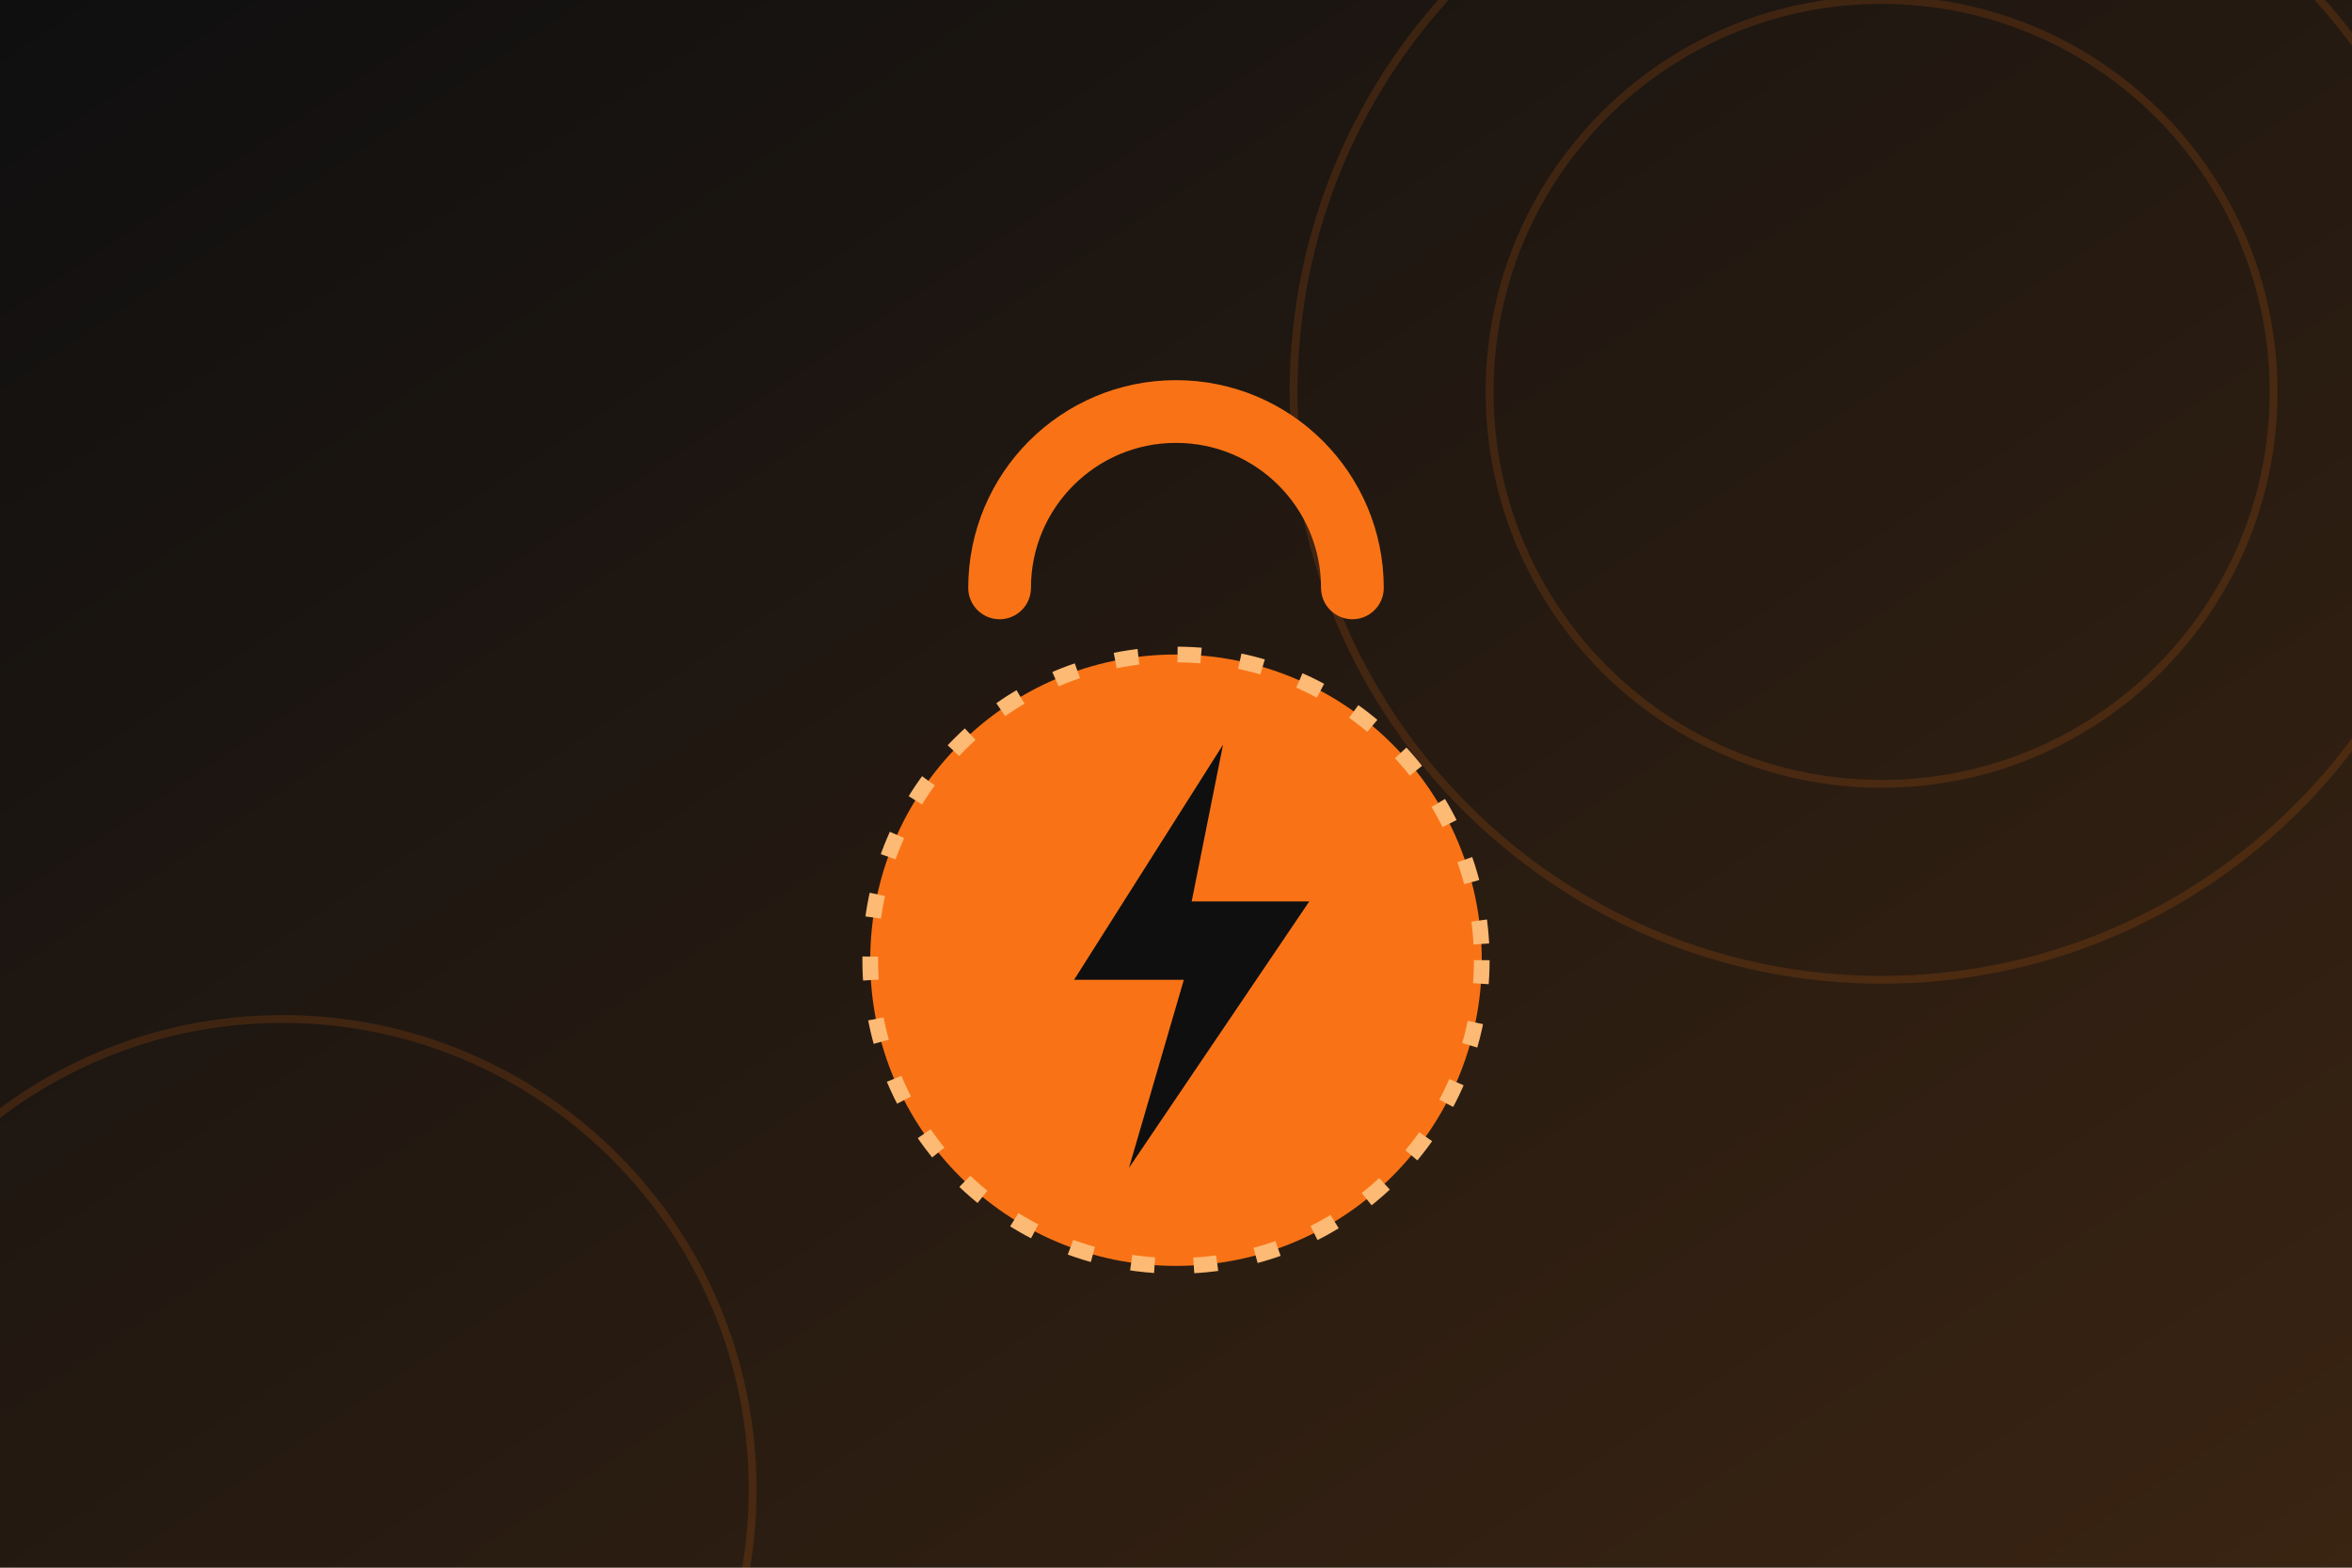
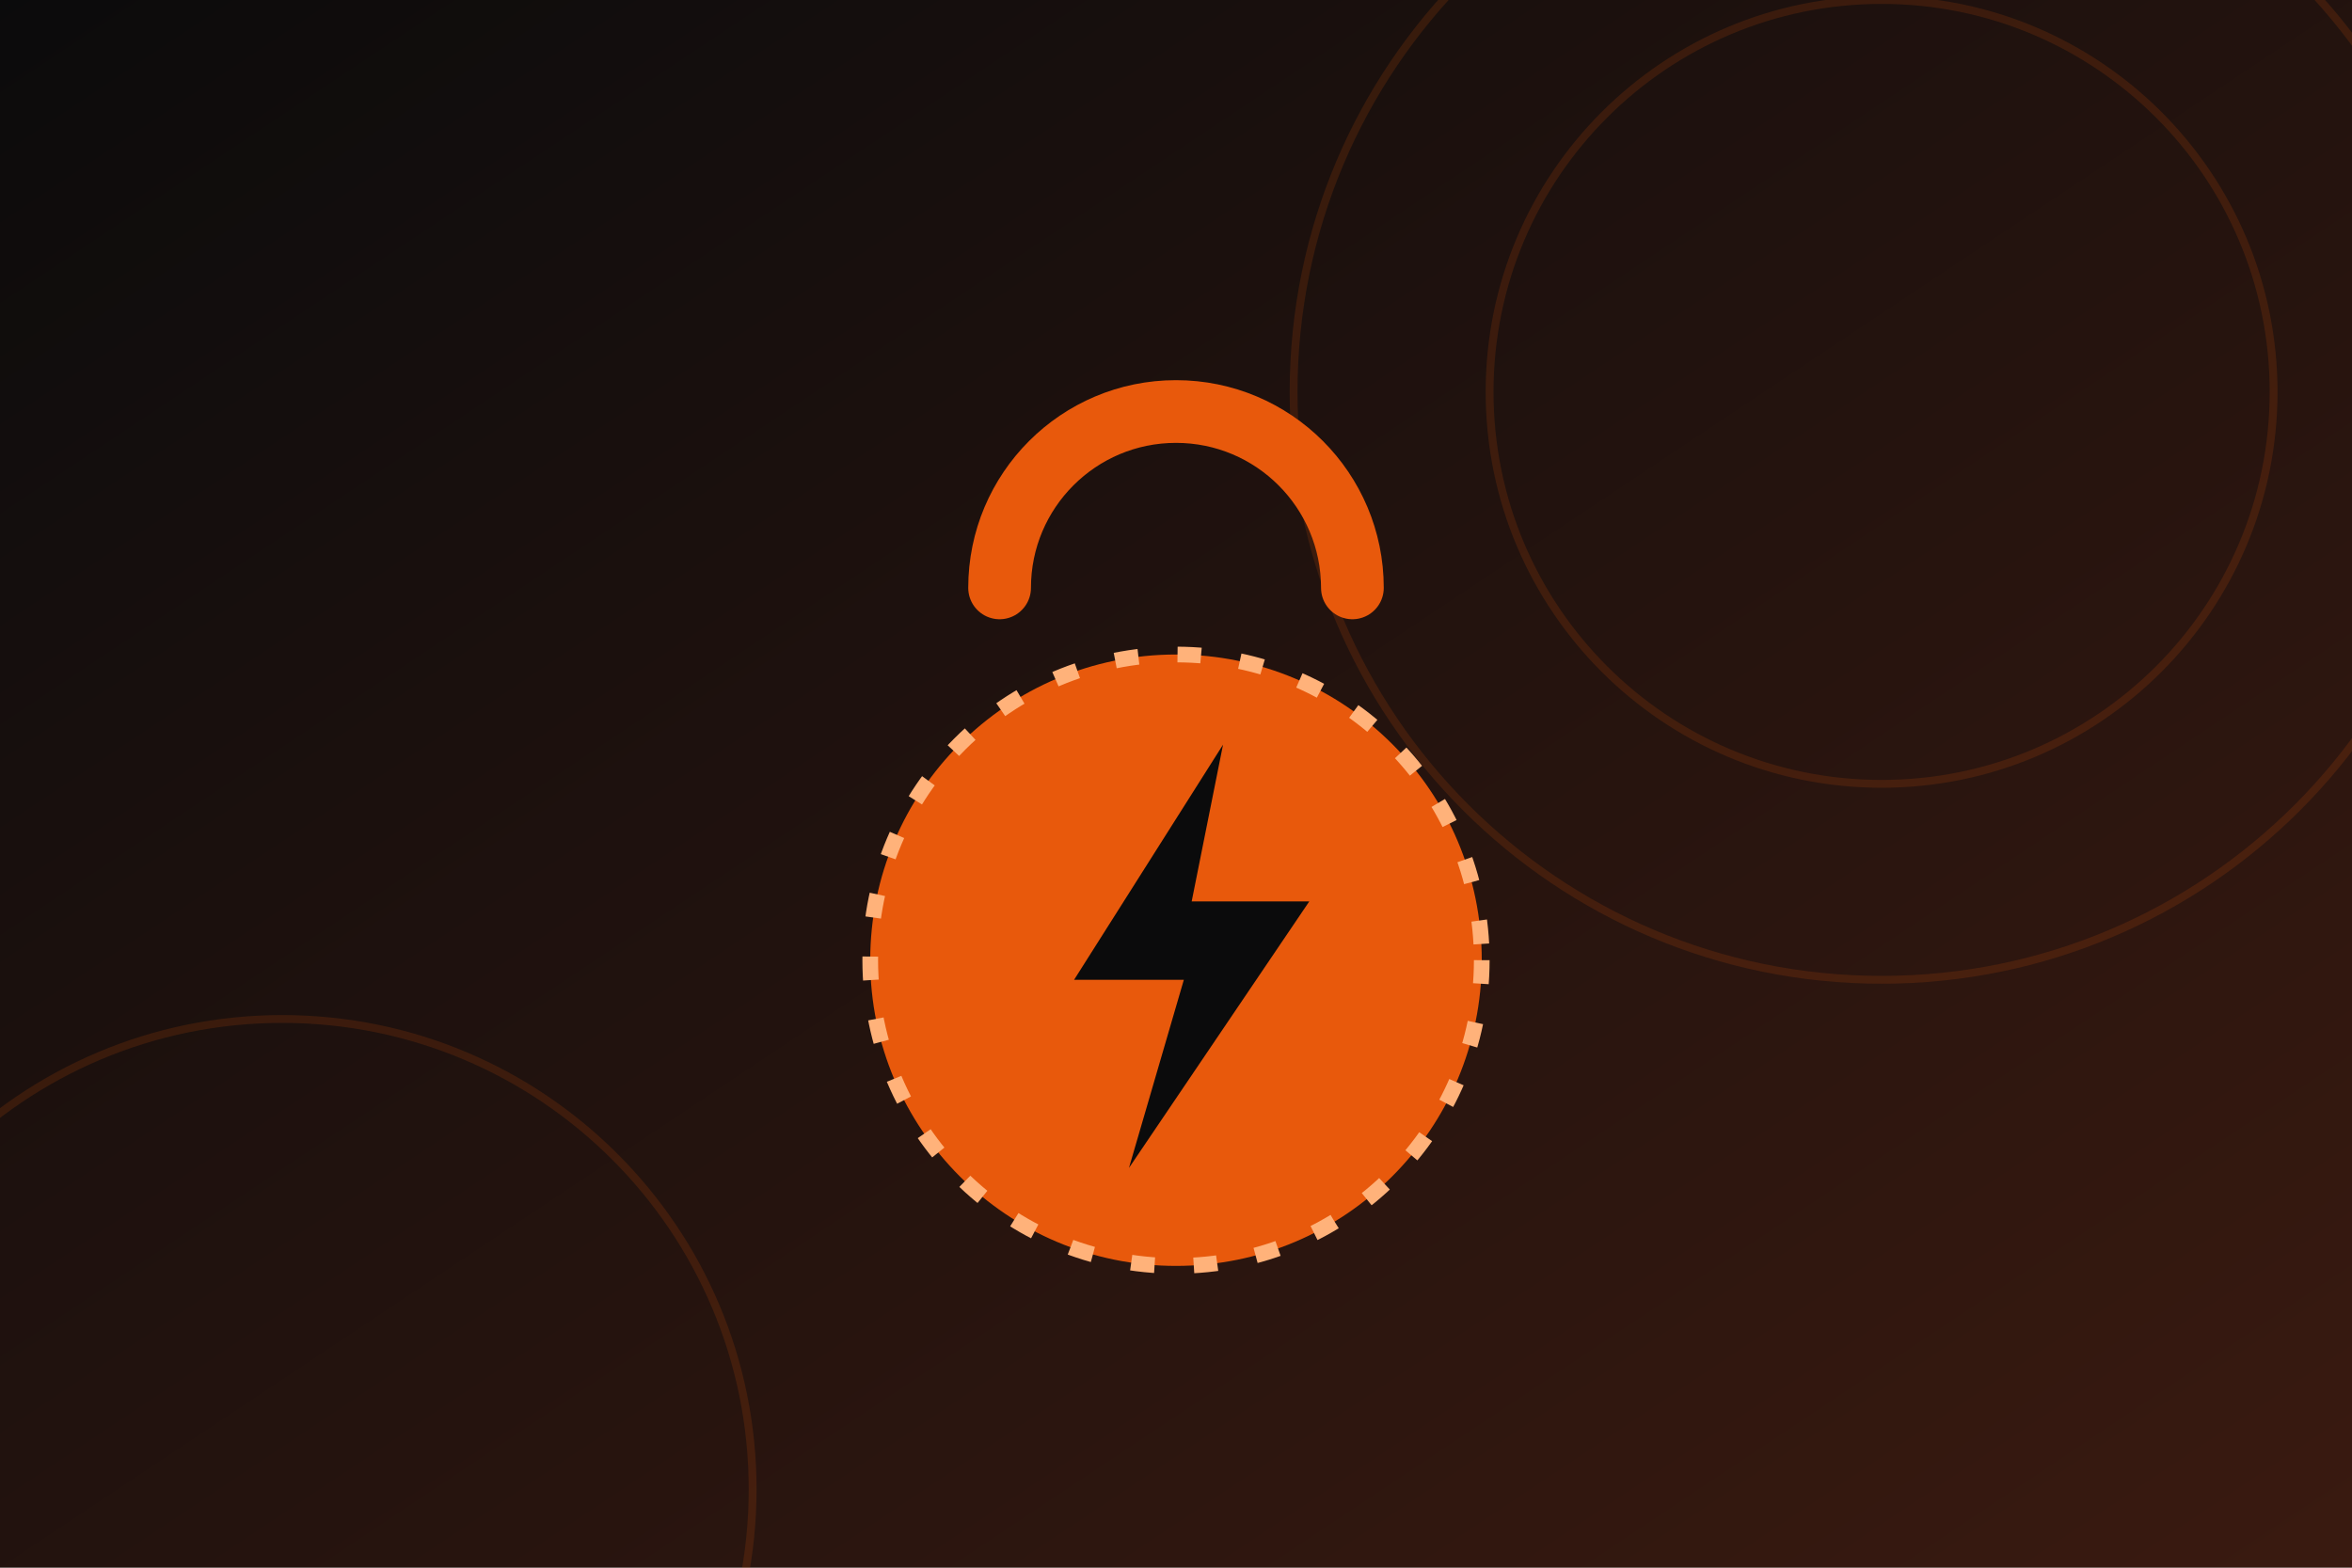
<svg xmlns="http://www.w3.org/2000/svg" viewBox="0 0 600 400" role="img">
  <defs>
    <linearGradient id="g" x1="0" y1="0" x2="1" y2="1">
-       <stop offset="0" stop-color="#0f0f10" />
-       <stop offset="1" stop-color="#3a2412" />
+       <stop offset="0" stop-color="#0b0b0c" />
+       <stop offset="1" stop-color="#3a1a10" />
    </linearGradient>
  </defs>
  <rect width="600" height="400" fill="url(#g)" />
-   <g fill="none" stroke="#f97316" stroke-opacity=".15" stroke-width="2">
+   <g fill="none" stroke="#e8590c" stroke-opacity=".15" stroke-width="2">
    <circle cx="480.0" cy="100.0" r="150" />
    <circle cx="480.0" cy="100.0" r="100" />
    <circle cx="72.0" cy="380.0" r="120" />
  </g>
-   <path d="M255 150a45 45 0 0 1 90 0" fill="none" stroke="#f97316" stroke-width="16" stroke-linecap="round" />
-   <circle cx="300" cy="245" r="78" fill="#f97316" />
-   <circle cx="300" cy="245" r="78" fill="none" stroke="#fdba74" stroke-width="4" stroke-dasharray="6 10" />
-   <path d="M312 190l-38 60h28l-14 48 46-68h-30z" fill="#0f0f10" />
+   <path d="M255 150a45 45 0 0 1 90 0" fill="none" stroke="#e8590c" stroke-width="16" stroke-linecap="round" />
+   <circle cx="300" cy="245" r="78" fill="#e8590c" />
+   <circle cx="300" cy="245" r="78" fill="none" stroke="#ffb27a" stroke-width="4" stroke-dasharray="6 10" />
+   <path d="M312 190l-38 60h28l-14 48 46-68h-30z" fill="#0b0b0c" />
</svg>
